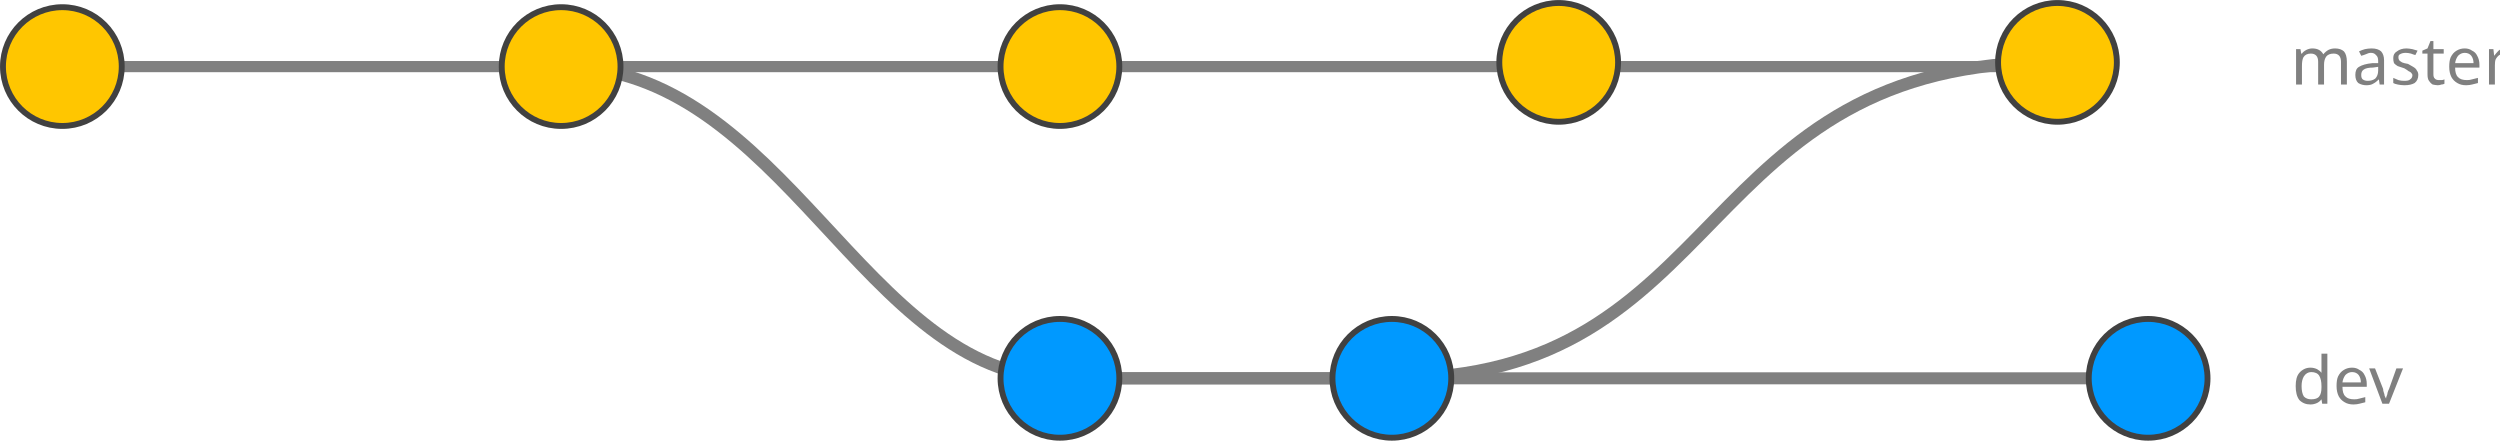
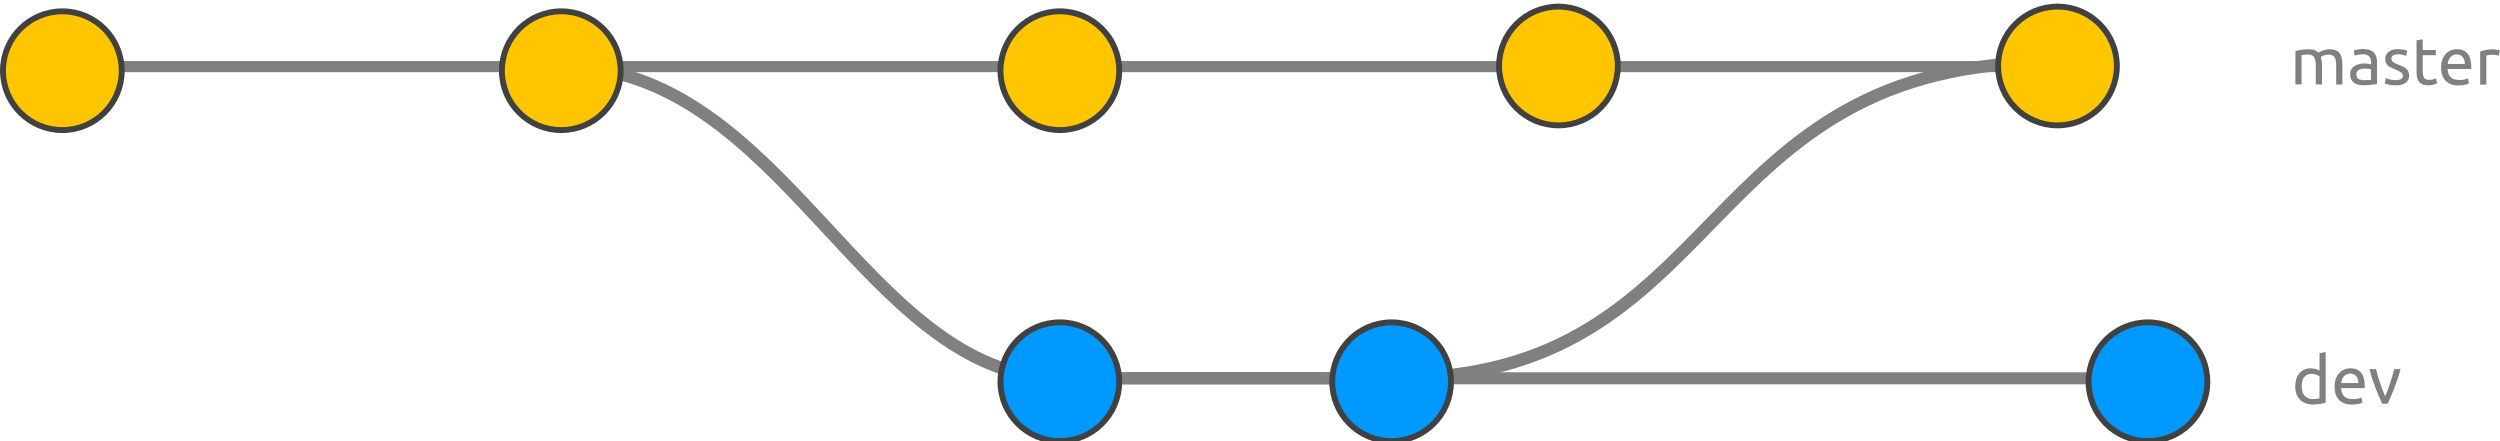
- <svg xmlns="http://www.w3.org/2000/svg" width="200.488" height="35.34" viewBox="0 0 53.046 9.35" version="1.1" id="svg8">
-   <defs id="defs2" />
-   <g id="g1047" style="stroke:#808080;stroke-opacity:1">
-     <path id="path897" d="M 1.323,1.413 H 43.616" style="fill:none;stroke:#808080;stroke-width:0.237px;stroke-linecap:butt;stroke-linejoin:miter;stroke-opacity:1" />
-     <path id="path914" d="m 11.906,1.413 c 4.731,-0.014 6.413,6.561 10.583,6.615" style="fill:none;stroke:#808080;stroke-width:0.265px;stroke-linecap:butt;stroke-linejoin:miter;stroke-opacity:1" />
-     <path id="path931" d="m 22.49,8.027 h 7.044" style="fill:none;stroke:#808080;stroke-width:0.265px;stroke-linecap:butt;stroke-linejoin:miter;stroke-opacity:1" />
-     <path id="path935" d="m 29.533,8.027 c 7.216,0.053 6.33,-6.781 14.123,-6.704" style="fill:none;stroke:#808080;stroke-width:0.265px;stroke-linecap:butt;stroke-linejoin:miter;stroke-opacity:1" />
-     <path id="path952" d="M 29.533,8.027 H 45.369" style="fill:none;stroke:#808080;stroke-width:0.255px;stroke-linecap:butt;stroke-linejoin:miter;stroke-opacity:1" />
+ <svg xmlns="http://www.w3.org/2000/svg" width="200.5" height="35.34" version="1.1" viewBox="0 0 53.05 9.35">
+   <g>
+     <g fill="none" stroke="#808080">
+       <path d="m1.323 1.413h42.29" stroke-width=".236px" />
+       <g stroke-width=".265px">
+         <path d="m11.91 1.413c4.731-0.014 6.413 6.561 10.58 6.615" />
+         <path d="m22.49 8.027h7.044" />
+         <path d="m29.53 8.027c7.216 0.053 6.33-6.781 14.12-6.704" />
+       </g>
+       <path d="m29.53 8.027h15.84" stroke-width=".255px" />
+     </g>
+     <g transform="translate(2.98e-8 -287.6)" fill="#ffc600" stroke="#414141" stroke-miterlimit="10" stroke-width=".125">
+       <circle cx="1.323" cy="289.1" r="1.26" />
+       <circle cx="11.91" cy="289.1" r="1.26" />
+       <circle cx="22.49" cy="289.1" r="1.26" />
+       <circle cx="43.66" cy="289" r="1.26" />
+       <circle cx="33.07" cy="289" r="1.26" />
+     </g>
+     <g transform="translate(2.98e-8 -287.6)" fill="#09f" stroke="#414141" stroke-miterlimit="10" stroke-width=".125">
+       <circle cx="22.49" cy="295.7" r="1.26" />
+       <circle cx="29.53" cy="295.7" r="1.26" />
+       <circle cx="45.58" cy="295.7" r="1.26" />
+     </g>
  </g>
-   <g id="g1005" transform="translate(2.9802322e-8,-287.6497)" style="stroke:#414141;stroke-opacity:1">
-     <circle r="1.26" cy="289.062" cx="1.323" id="path815" style="fill:#ffc600;fill-opacity:1;stroke:#414141;stroke-width:0.125;stroke-miterlimit:10;stroke-dasharray:none;stroke-opacity:1" />
-     <circle r="1.26" cy="289.062" cx="11.906" id="path815-5" style="fill:#ffc600;fill-opacity:1;stroke:#414141;stroke-width:0.125;stroke-miterlimit:10;stroke-dasharray:none;stroke-opacity:1" />
-     <circle r="1.26" cy="289.062" cx="22.49" id="path815-56" style="fill:#ffc600;fill-opacity:1;stroke:#414141;stroke-width:0.125;stroke-miterlimit:10;stroke-dasharray:none;stroke-opacity:1" />
-     <circle r="1.26" cy="288.973" cx="43.656" id="path815-3-9" style="fill:#ffc600;fill-opacity:1;stroke:#414141;stroke-width:0.125;stroke-miterlimit:10;stroke-dasharray:none;stroke-opacity:1" />
-     <circle r="1.26" cy="288.973" cx="33.073" id="path815-56-1" style="fill:#ffc600;fill-opacity:1;stroke:#414141;stroke-width:0.125;stroke-miterlimit:10;stroke-dasharray:none;stroke-opacity:1" />
-   </g>
-   <g id="g998" style="fill:#0099ff;fill-opacity:1;stroke:#414141;stroke-opacity:1" transform="translate(2.9802322e-8,-287.6497)">
-     <circle r="1.26" cy="295.677" cx="22.49" id="path815-56-2" style="fill:#0099ff;fill-opacity:1;stroke:#414141;stroke-width:0.125;stroke-miterlimit:10;stroke-dasharray:none;stroke-opacity:1" />
-     <circle r="1.26" cy="295.677" cx="29.533" id="path815-56-1-7" style="fill:#0099ff;fill-opacity:1;stroke:#414141;stroke-width:0.125;stroke-miterlimit:10;stroke-dasharray:none;stroke-opacity:1" />
-     <circle r="1.26" cy="295.677" cx="45.58" id="path815-56-1-7-0" style="fill:#0099ff;fill-opacity:1;stroke:#414141;stroke-width:0.125;stroke-miterlimit:10;stroke-dasharray:none;stroke-opacity:1" />
-   </g>
-   <g id="g1061" style="fill:#808080;fill-opacity:1">
-     <text id="text967" y="1.795" x="48.592" style="font-style:normal;font-variant:normal;font-weight:normal;font-stretch:normal;font-size:10.583px;line-height:1.25;font-family:'Ubuntu Nerd Font';-inkscape-font-specification:'Ubuntu Nerd Font';letter-spacing:0px;word-spacing:0px;fill:#808080;fill-opacity:1;stroke:none;stroke-width:0.265" xml:space="preserve">
-       <tspan style="font-size:1.411px;stroke-width:0.265;fill:#808080;fill-opacity:1" y="1.795" x="48.592" id="tspan965">master</tspan>
-     </text>
-     <text id="text967-9" y="8.566" x="48.633" style="font-style:normal;font-variant:normal;font-weight:normal;font-stretch:normal;font-size:10.583px;line-height:1.25;font-family:'Ubuntu Nerd Font';-inkscape-font-specification:'Ubuntu Nerd Font';letter-spacing:0px;word-spacing:0px;fill:#808080;fill-opacity:1;stroke:none;stroke-width:0.265" xml:space="preserve">
-       <tspan style="font-size:1.411px;stroke-width:0.265;fill:#808080;fill-opacity:1" y="8.566" x="48.633" id="tspan965-3">dev</tspan>
-     </text>
+   <g fill="#808080" stroke-width=".265">
+     <g aria-label="master">
+       <path d="m48.71 1.082q0.045-0.011 0.118-0.024 0.075-0.013 0.172-0.013 0.071 0 0.118 0.02 0.048 0.018 0.08 0.055 0.01-0.007 0.031-0.02 0.021-0.013 0.052-0.024 0.031-0.013 0.069-0.021 0.038-0.01 0.082-0.01 0.085 0 0.138 0.025 0.054 0.024 0.083 0.069 0.031 0.045 0.041 0.107 0.011 0.062 0.011 0.136v0.412h-0.131v-0.384q0-0.065-0.007-0.112-0.006-0.047-0.024-0.078-0.017-0.031-0.048-0.045-0.03-0.016-0.078-0.016-0.066 0-0.11 0.018-0.042 0.017-0.058 0.031 0.011 0.037 0.017 0.08 0.006 0.044 0.006 0.092v0.412h-0.131v-0.384q0-0.065-0.007-0.112-0.007-0.047-0.025-0.078-0.017-0.031-0.048-0.045-0.03-0.016-0.076-0.016-0.02 0-0.042 0.001t-0.044 0.004q-0.02 0.001-0.037 0.004t-0.023 0.004v0.62h-0.131z" />
+       <path d="m50.17 1.7q0.047 0 0.082-0.001 0.037-0.003 0.061-0.008v-0.219q-0.014-0.007-0.047-0.011-0.031-0.006-0.076-0.006-0.03 0-0.064 0.004-0.032 0.004-0.061 0.018-0.027 0.013-0.045 0.037-0.018 0.023-0.018 0.061 0 0.071 0.045 0.099 0.045 0.027 0.123 0.027zm-0.011-0.658q0.079 0 0.133 0.021 0.055 0.02 0.087 0.058 0.034 0.037 0.048 0.089 0.014 0.051 0.014 0.113v0.459q-0.017 0.003-0.048 0.008-0.03 0.004-0.068 0.008-0.038 0.004-0.083 0.007-0.044 0.004-0.087 0.004-0.062 0-0.114-0.013t-0.09-0.04q-0.038-0.028-0.059-0.073-0.021-0.045-0.021-0.109 0-0.061 0.024-0.104 0.025-0.044 0.068-0.071t0.099-0.04q0.056-0.013 0.118-0.013 0.02 0 0.041 0.003 0.021 0.001 0.04 0.006 0.02 0.003 0.034 0.006t0.02 0.004v-0.037q0-0.032-0.007-0.064-0.007-0.032-0.025-0.056-0.018-0.025-0.051-0.04-0.031-0.016-0.082-0.016-0.065 0-0.114 0.01-0.048 0.008-0.072 0.018l-0.016-0.109q0.025-0.011 0.085-0.021 0.059-0.011 0.128-0.011z" />
+       <path d="m50.83 1.7q0.08 0 0.118-0.021 0.04-0.021 0.04-0.068 0-0.048-0.038-0.076t-0.126-0.064q-0.042-0.017-0.082-0.034-0.038-0.018-0.066-0.042t-0.045-0.058q-0.017-0.034-0.017-0.083 0-0.097 0.072-0.154 0.072-0.058 0.196-0.058 0.031 0 0.062 0.004 0.031 0.003 0.058 0.008 0.027 0.004 0.047 0.01 0.021 0.006 0.032 0.01l-0.024 0.113q-0.021-0.011-0.066-0.023-0.045-0.013-0.109-0.013-0.055 0-0.096 0.023-0.041 0.021-0.041 0.068 0 0.024 0.009 0.042 0.01 0.018 0.028 0.034 0.02 0.014 0.048 0.027t0.068 0.027q0.052 0.02 0.093 0.04 0.041 0.018 0.069 0.044 0.03 0.025 0.045 0.062 0.016 0.035 0.016 0.087 0 0.102-0.076 0.154-0.075 0.052-0.214 0.052-0.097 0-0.152-0.017-0.055-0.016-0.075-0.024l0.024-0.113q0.023 0.008 0.072 0.025 0.049 0.017 0.131 0.017z" />
+       <path d="m51.41 1.061h0.278v0.11h-0.278v0.339q0 0.055 0.009 0.092 0.009 0.035 0.025 0.056 0.017 0.02 0.042 0.028 0.025 0.008 0.059 0.008 0.059 0 0.095-0.013 0.037-0.014 0.051-0.02l0.025 0.109q-0.02 0.01-0.069 0.024-0.049 0.016-0.113 0.016-0.075 0-0.124-0.018-0.048-0.02-0.078-0.058t-0.042-0.093q-0.011-0.056-0.011-0.13v-0.655l0.131-0.023z" />
+       <path d="m51.8 1.429q0-0.097 0.028-0.169 0.028-0.073 0.075-0.121 0.047-0.048 0.107-0.072 0.061-0.024 0.124-0.024 0.148 0 0.227 0.093 0.079 0.092 0.079 0.281 0 0.008 0 0.023 0 0.013-0.001 0.024h-0.502q0.009 0.114 0.066 0.174 0.058 0.059 0.181 0.059 0.069 0 0.116-0.011 0.048-0.013 0.072-0.024l0.018 0.11q-0.024 0.013-0.085 0.027-0.059 0.014-0.136 0.014-0.096 0-0.167-0.028-0.069-0.03-0.114-0.08-0.045-0.051-0.068-0.12-0.021-0.071-0.021-0.154zm0.504-0.072q0.001-0.089-0.045-0.145-0.045-0.058-0.126-0.058-0.045 0-0.08 0.018-0.034 0.017-0.058 0.045-0.024 0.028-0.038 0.065-0.013 0.037-0.017 0.075z" />
+       <path d="m52.9 1.046q0.017 0 0.038 0.003 0.023 0.001 0.044 0.006 0.021 0.003 0.038 0.007 0.018 0.003 0.027 0.006l-0.023 0.114q-0.016-0.006-0.052-0.013-0.035-0.008-0.092-0.008-0.037 0-0.073 0.008-0.035 0.007-0.047 0.01v0.617h-0.131v-0.703q0.047-0.017 0.116-0.031 0.069-0.016 0.155-0.016z" />
+     </g>
+     <g aria-label="dev">
+       <path d="m49.22 7.988q-0.024-0.02-0.069-0.038-0.045-0.018-0.099-0.018-0.056 0-0.097 0.021-0.04 0.02-0.065 0.056-0.025 0.035-0.037 0.085t-0.011 0.106q0 0.128 0.064 0.199 0.064 0.069 0.169 0.069 0.054 0 0.089-0.004 0.037-0.006 0.056-0.011zm0-0.494 0.131-0.023v1.074q-0.045 0.013-0.116 0.025-0.071 0.013-0.162 0.013-0.085 0-0.152-0.027t-0.116-0.076q-0.048-0.049-0.075-0.12-0.025-0.072-0.025-0.161 0-0.085 0.021-0.155 0.023-0.071 0.065-0.121 0.042-0.051 0.103-0.079 0.062-0.028 0.141-0.028 0.064 0 0.112 0.017 0.049 0.017 0.073 0.032z" />
+       <path d="m49.54 8.201q0-0.097 0.028-0.169 0.028-0.073 0.075-0.121 0.047-0.048 0.107-0.072 0.061-0.024 0.124-0.024 0.148 0 0.227 0.093 0.079 0.092 0.079 0.281 0 0.008 0 0.023 0 0.013-0.001 0.024h-0.502q0.009 0.114 0.066 0.174 0.058 0.059 0.181 0.059 0.069 0 0.116-0.011 0.048-0.013 0.072-0.024l0.018 0.11q-0.024 0.013-0.085 0.027-0.059 0.014-0.136 0.014-0.096 0-0.167-0.028-0.069-0.03-0.114-0.08t-0.068-0.12q-0.021-0.071-0.021-0.154zm0.504-0.072q0.001-0.089-0.045-0.145-0.045-0.058-0.126-0.058-0.045 0-0.08 0.018-0.034 0.017-0.058 0.045-0.024 0.028-0.038 0.065-0.013 0.037-0.017 0.075z" />
+       <path d="m50.94 7.833q-0.055 0.206-0.13 0.395-0.073 0.189-0.142 0.339h-0.118q-0.069-0.15-0.144-0.339-0.073-0.189-0.128-0.395h0.141q0.017 0.069 0.04 0.148 0.024 0.078 0.049 0.155 0.027 0.076 0.054 0.148 0.027 0.072 0.051 0.128 0.024-0.056 0.051-0.128 0.027-0.072 0.052-0.148 0.027-0.078 0.049-0.155 0.024-0.079 0.041-0.148z" />
+     </g>
  </g>
</svg>
